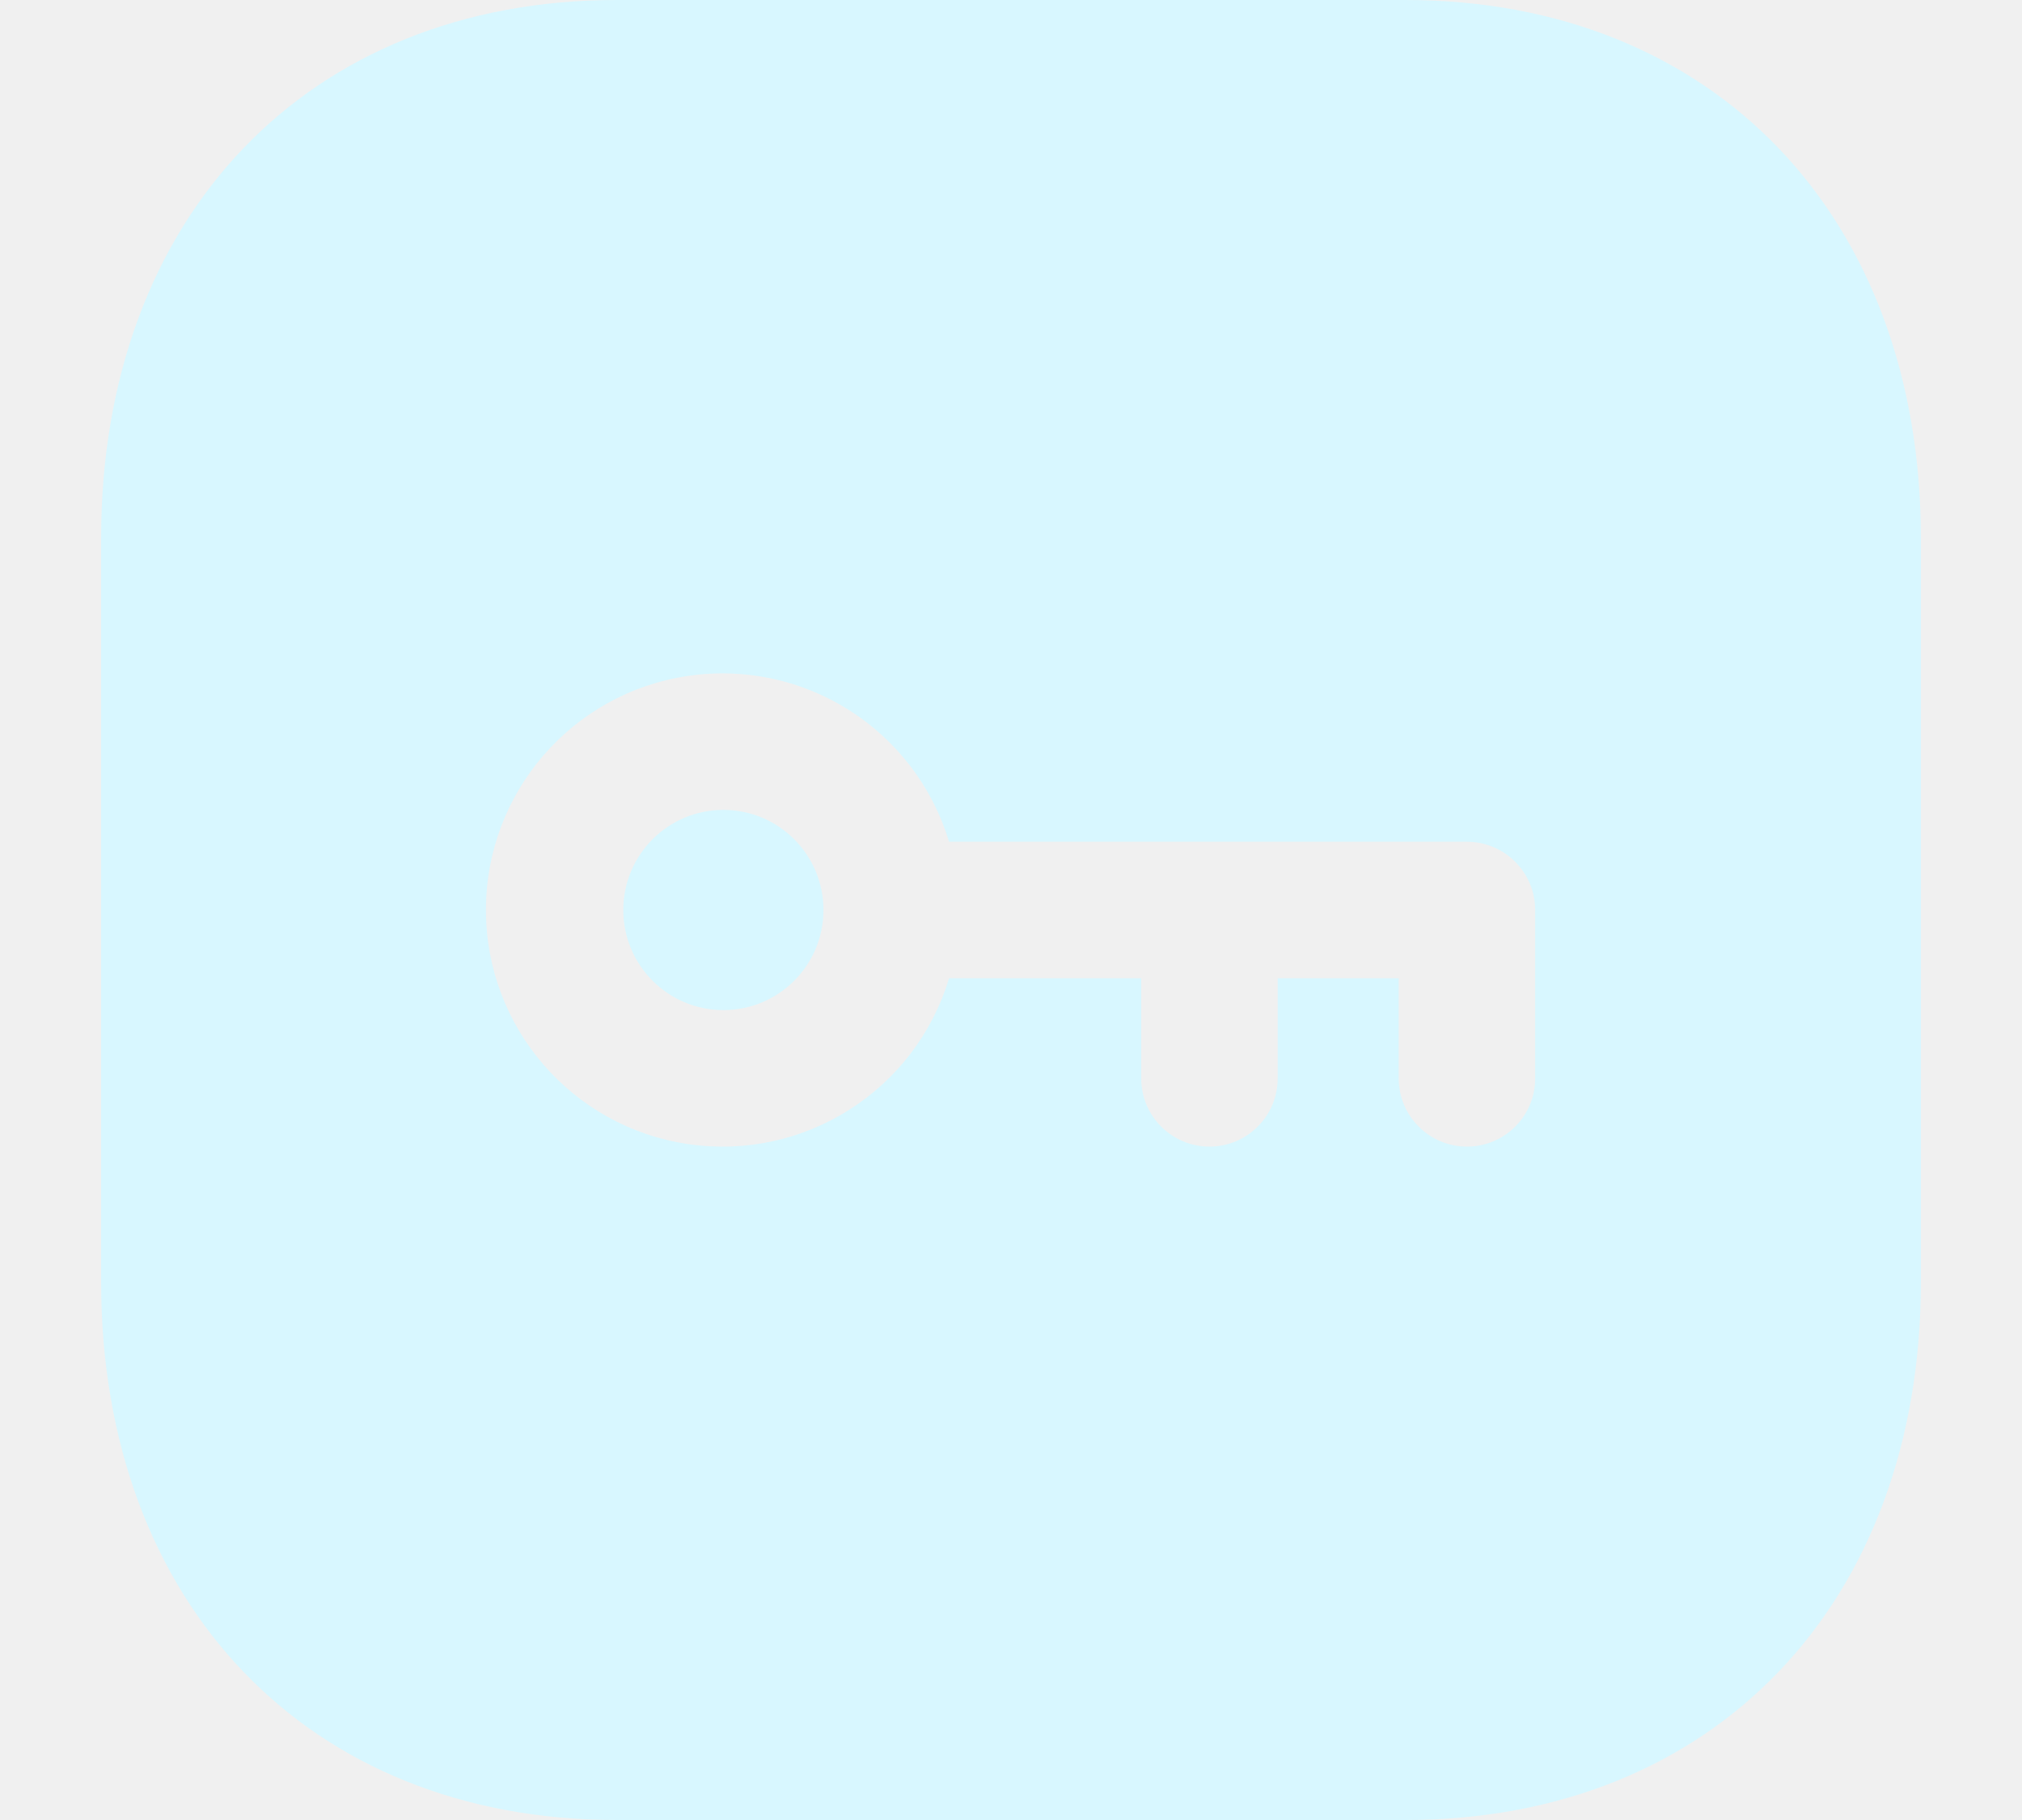
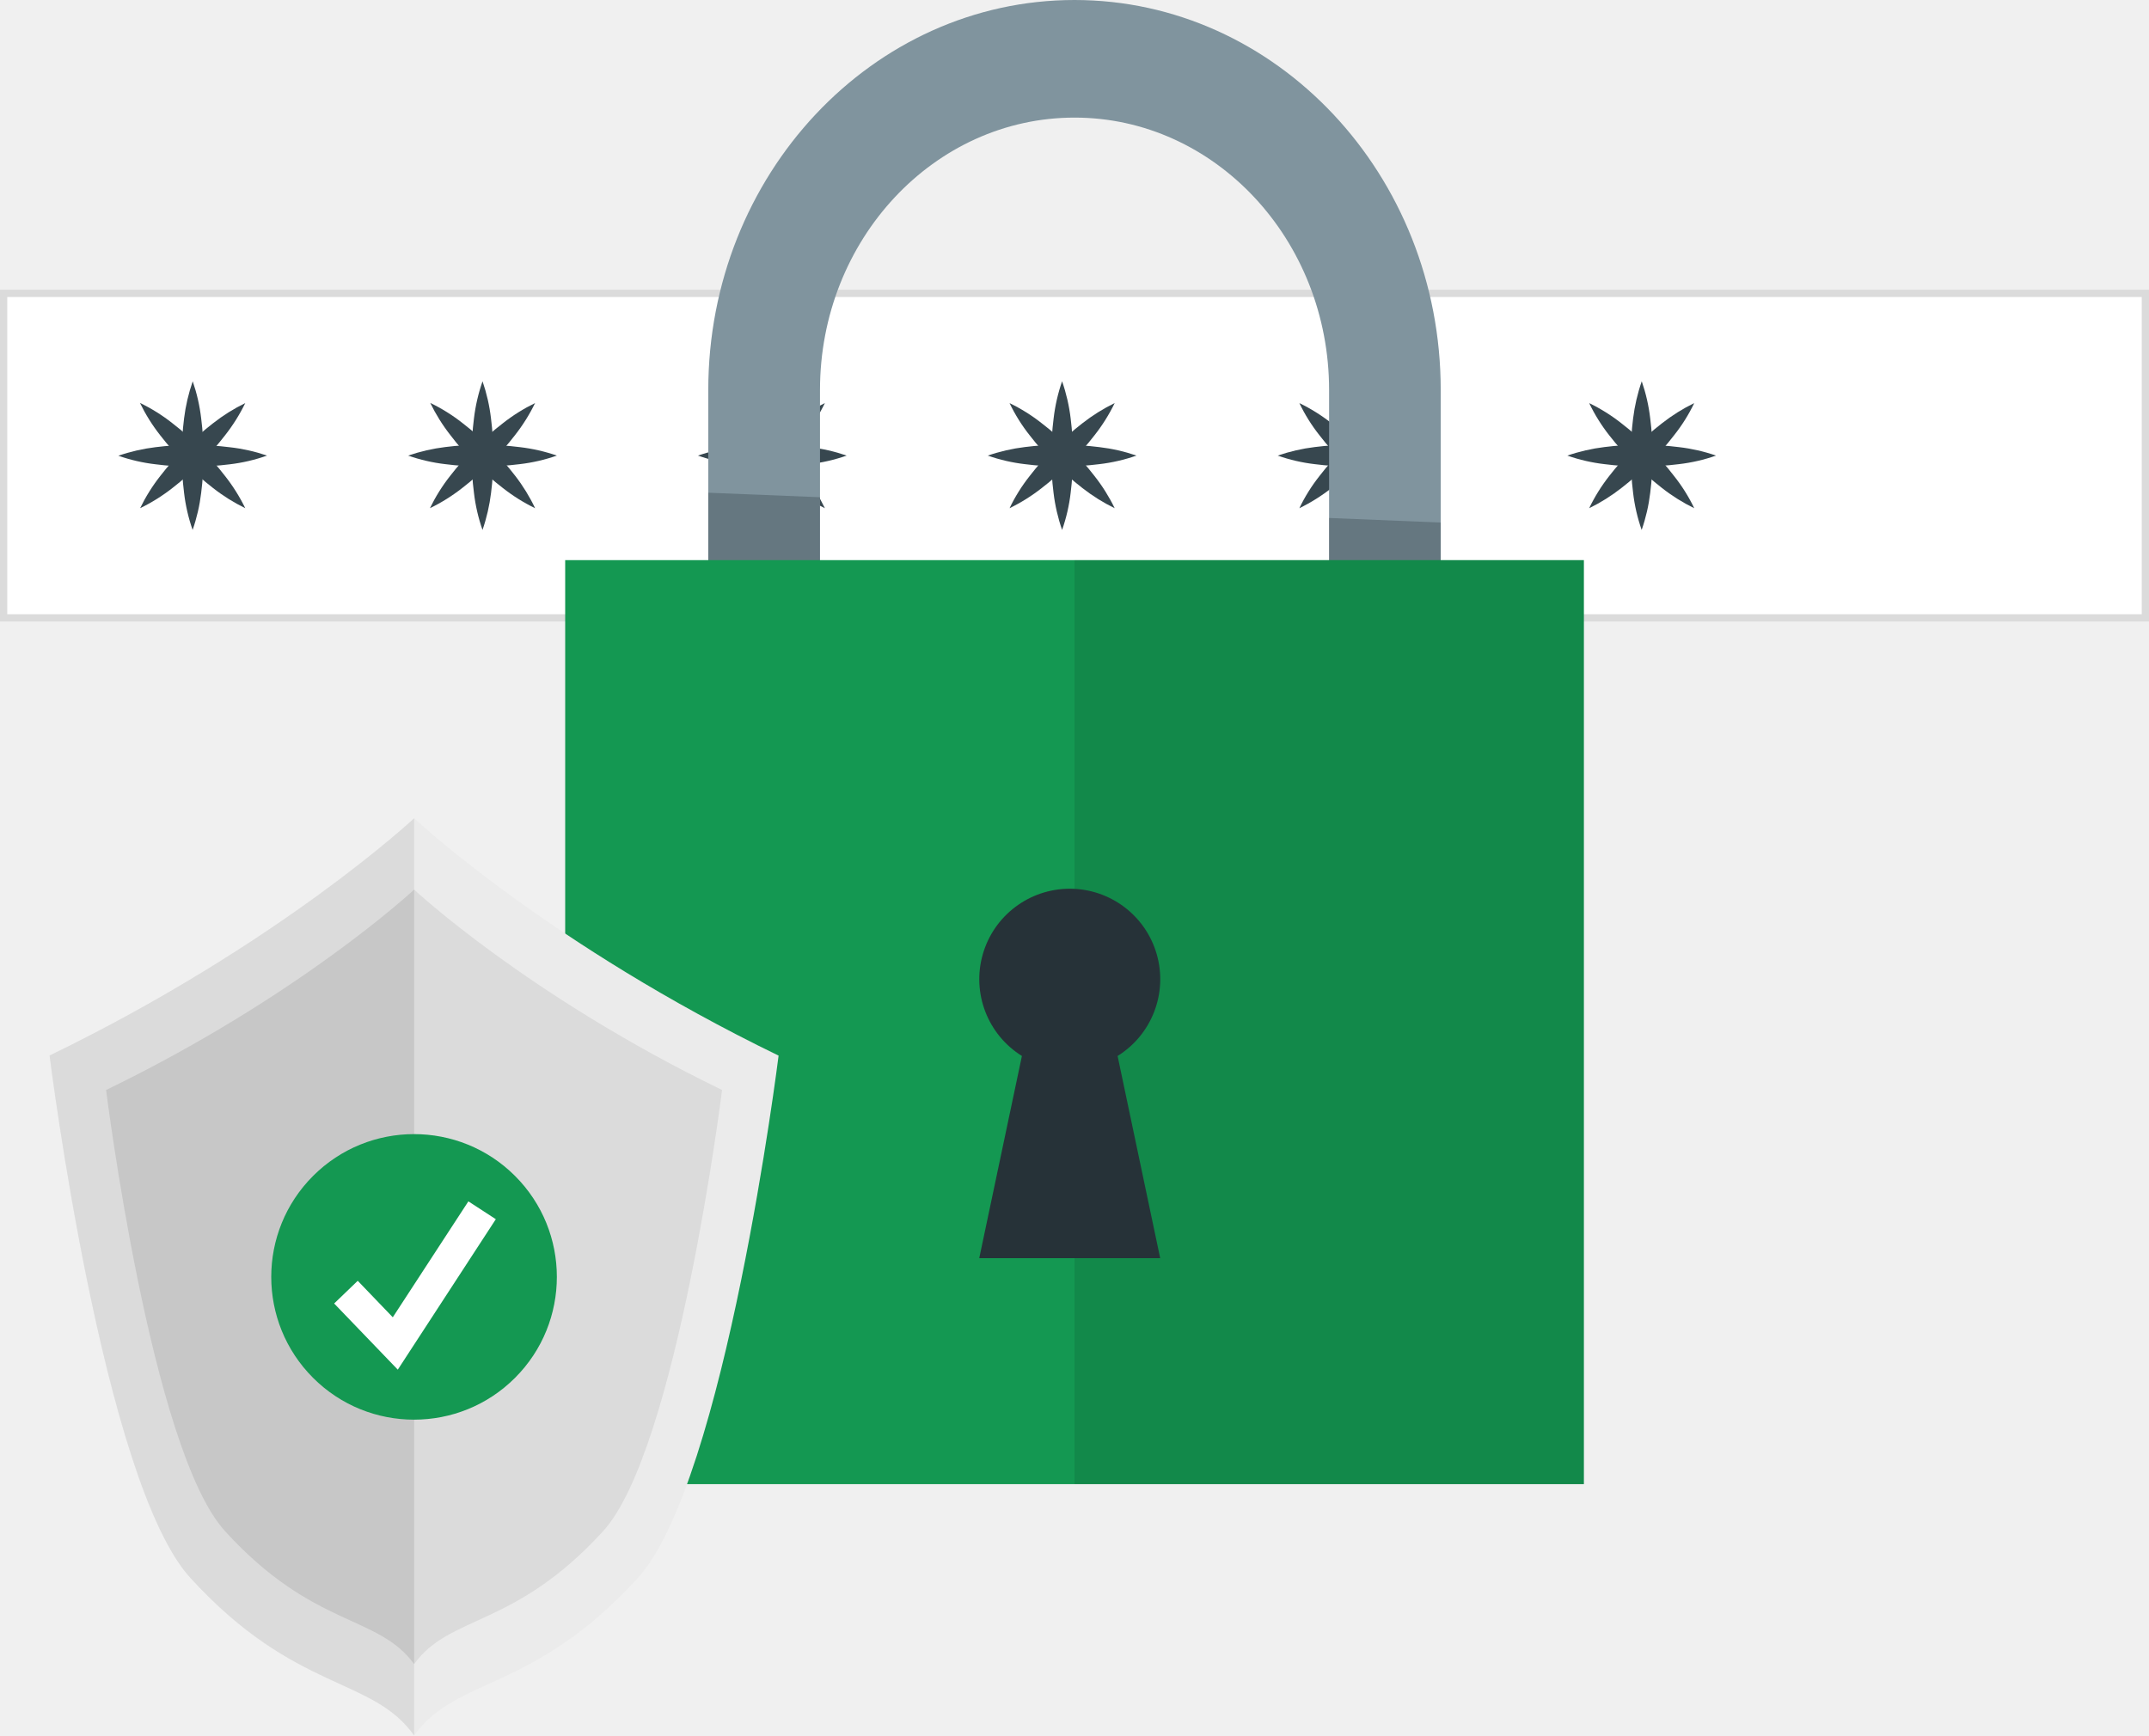
- <svg xmlns="http://www.w3.org/2000/svg" width="20" height="18" viewBox="0 0 20 20">
-   <path id="Password" d="M5.666,20C2.277,20,0,17.623,0,14.084V5.917C0,2.378,2.277,0,5.666,0h8.669C17.724,0,20,2.378,20,5.917v8.168C20,17.623,17.723,20,14.334,20Zm7.266-9.25h1.329v1.1a.75.75,0,1,0,1.5,0V10a.751.751,0,0,0-.75-.75H9.319a2.6,2.6,0,1,0,0,1.5h2.112v1.1a.75.75,0,0,0,1.5,0v-1.1h0ZM5.739,10a1.1,1.1,0,1,1,1.1,1.1A1.1,1.1,0,0,1,5.739,10Z" fill="#d8f7ff" />
+ <svg xmlns="http://www.w3.org/2000/svg" width="203.092" height="164.052" viewBox="0 0 203.092 164.052">
+   <g id="Group_7276" data-name="Group 7276" transform="translate(0 468.497)">
+     <g id="freepik--Password--inject-20" transform="translate(0 -441.108)">
+       <rect id="Rectangle_3244" data-name="Rectangle 3244" width="202.406" height="30.68" transform="translate(0.343 0.343)" fill="#fff" />
+       <path id="Path_49371" data-name="Path 49371" d="M430.012,217.3H226.92V185.94H430.012Zm-202.406-.686h201.72V186.626H227.606Z" transform="translate(-226.92 -185.94)" fill="#dbdbdb" />
+       <path id="Path_49372" data-name="Path 49372" d="M253.005,198.56a16.628,16.628,0,0,1,.8,3.511,27.82,27.82,0,0,1,0,7.029,16.745,16.745,0,0,1-.809,3.511,16.326,16.326,0,0,1-.809-3.511,28.251,28.251,0,0,1,0-7.029A17.09,17.09,0,0,1,253.005,198.56Z" transform="translate(-234.792 -189.906)" fill="#37474f" />
+       <path id="Path_49373" data-name="Path 49373" d="M257.281,208.335a16.14,16.14,0,0,1-3.511.823,27.43,27.43,0,0,1-3.511.219,26.147,26.147,0,0,1-3.511-.219,16.29,16.29,0,0,1-3.518-.809,17.146,17.146,0,0,1,3.518-.809,27.348,27.348,0,0,1,3.511-.219,28.744,28.744,0,0,1,3.511.226A16.531,16.531,0,0,1,257.281,208.335Z" transform="translate(-232.045 -192.659)" fill="#37474f" />
+       <path id="Path_49374" data-name="Path 49374" d="M256.167,201.56a16.756,16.756,0,0,1-1.913,3.052,26.742,26.742,0,0,1-2.325,2.64,27.544,27.544,0,0,1-2.64,2.332,16.808,16.808,0,0,1-3.058,1.913,16.8,16.8,0,0,1,1.913-3.058,27.55,27.55,0,0,1,2.332-2.64,28.448,28.448,0,0,1,2.64-2.325,16.987,16.987,0,0,1,3.052-1.913Z" transform="translate(-232.988 -190.849)" fill="#37474f" />
+       <path id="Path_49375" data-name="Path 49375" d="M256.16,211.49a16.982,16.982,0,0,1-3.052-1.913,27.533,27.533,0,0,1-2.64-2.331,26.668,26.668,0,0,1-2.345-2.647,16.811,16.811,0,0,1-1.913-3.058,16.461,16.461,0,0,1,3.058,1.913,27.48,27.48,0,0,1,4.965,4.972,16.756,16.756,0,0,1,1.927,3.065Z" transform="translate(-232.982 -190.842)" fill="#37474f" />
+       <path id="Path_49376" data-name="Path 49376" d="M292.948,198.56a16.628,16.628,0,0,1,.8,3.511,28.791,28.791,0,0,1,.226,3.511,27.534,27.534,0,0,1-.219,3.518,17.188,17.188,0,0,1-.809,3.511,16.328,16.328,0,0,1-.809-3.511,26.313,26.313,0,0,1-.219-3.518,27.5,27.5,0,0,1,.219-3.511A16.655,16.655,0,0,1,292.948,198.56Z" transform="translate(-247.346 -189.906)" fill="#37474f" />
+       <path id="Path_49377" data-name="Path 49377" d="M297.221,208.329a16.24,16.24,0,0,1-3.511.809,27.505,27.505,0,0,1-3.511.219,26.343,26.343,0,0,1-3.518-.219,16.326,16.326,0,0,1-3.511-.809,17.2,17.2,0,0,1,3.511-.809,27.529,27.529,0,0,1,3.518-.219,28.8,28.8,0,0,1,3.511.226,16.631,16.631,0,0,1,3.511.8Z" transform="translate(-244.597 -192.652)" fill="#37474f" />
+       <path id="Path_49378" data-name="Path 49378" d="M296.107,201.56a16.754,16.754,0,0,1-1.913,3.052,26.748,26.748,0,0,1-2.325,2.64,27.523,27.523,0,0,1-2.64,2.332,16.809,16.809,0,0,1-3.058,1.913,16.8,16.8,0,0,1,1.913-3.058,27.537,27.537,0,0,1,2.332-2.64,26.741,26.741,0,0,1,2.64-2.325A16.751,16.751,0,0,1,296.107,201.56Z" transform="translate(-245.539 -190.849)" fill="#37474f" />
+       <path id="Path_49379" data-name="Path 49379" d="M296.119,211.49a16.751,16.751,0,0,1-3.052-1.913,25.971,25.971,0,0,1-2.64-2.332,26.663,26.663,0,0,1-2.3-2.647,16.818,16.818,0,0,1-1.913-3.058,16.453,16.453,0,0,1,3.058,1.913,27.476,27.476,0,0,1,4.965,4.972,16.753,16.753,0,0,1,1.886,3.065Z" transform="translate(-245.552 -190.842)" fill="#37474f" />
+       <path id="Path_49380" data-name="Path 49380" d="M332.879,198.56a16.239,16.239,0,0,1,.809,3.511,27.521,27.521,0,0,1,.219,3.511,26.364,26.364,0,0,1-.219,3.518,16.326,16.326,0,0,1-.809,3.511,16.726,16.726,0,0,1-.8-3.511,27.536,27.536,0,0,1-.226-3.518,28.808,28.808,0,0,1,.226-3.511,16.633,16.633,0,0,1,.8-3.511Z" transform="translate(-259.894 -189.906)" fill="#37474f" />
+       <path id="Path_49381" data-name="Path 49381" d="M337.161,208.329a16.324,16.324,0,0,1-3.511.809,27.539,27.539,0,0,1-3.518.219,26.317,26.317,0,0,1-3.511-.219,16.24,16.24,0,0,1-3.511-.809,17.086,17.086,0,0,1,3.511-.809,27.5,27.5,0,0,1,3.511-.219,28.86,28.86,0,0,1,3.518.226,16.735,16.735,0,0,1,3.511.8Z" transform="translate(-257.148 -192.652)" fill="#37474f" />
+       <path id="Path_49382" data-name="Path 49382" d="M336.046,201.56a16.755,16.755,0,0,1-1.913,3.052,26.747,26.747,0,0,1-2.325,2.64,27.541,27.541,0,0,1-2.64,2.332,16.807,16.807,0,0,1-3.058,1.913,16.459,16.459,0,0,1,1.913-3.058,28.449,28.449,0,0,1,2.325-2.64,27.662,27.662,0,0,1,2.647-2.325A16.751,16.751,0,0,1,336.046,201.56Z" transform="translate(-258.09 -190.849)" fill="#37474f" />
+       <path id="Path_49383" data-name="Path 49383" d="M336.046,211.49a16.753,16.753,0,0,1-3.051-1.913,26.8,26.8,0,0,1-2.647-2.332,27.478,27.478,0,0,1-2.325-2.647,16.453,16.453,0,0,1-1.913-3.058,16.461,16.461,0,0,1,3.058,1.913,27.483,27.483,0,0,1,4.965,4.972A16.747,16.747,0,0,1,336.046,211.49Z" transform="translate(-258.09 -190.842)" fill="#37474f" />
+       <path id="Path_49384" data-name="Path 49384" d="M372.819,198.56a16.655,16.655,0,0,1,.809,3.511,28.251,28.251,0,0,1,0,7.029,16.328,16.328,0,0,1-.809,3.511,16.749,16.749,0,0,1-.809-3.511,27.551,27.551,0,0,1-.219-3.518,28.791,28.791,0,0,1,.226-3.511,16.624,16.624,0,0,1,.8-3.511Z" transform="translate(-272.445 -189.906)" fill="#37474f" />
+       <path id="Path_49385" data-name="Path 49385" d="M377.1,208.329a16.323,16.323,0,0,1-3.511.809,27.538,27.538,0,0,1-3.518.219,26.318,26.318,0,0,1-3.511-.219,16.24,16.24,0,0,1-3.511-.809,17.088,17.088,0,0,1,3.511-.809,27.505,27.505,0,0,1,3.511-.219,28.858,28.858,0,0,1,3.518.226,16.734,16.734,0,0,1,3.511.8Z" transform="translate(-269.699 -192.652)" fill="#37474f" />
+       <path id="Path_49386" data-name="Path 49386" d="M375.987,201.56a16.759,16.759,0,0,1-1.913,3.052,26.848,26.848,0,0,1-2.331,2.64,25.989,25.989,0,0,1-2.64,2.332,16.749,16.749,0,0,1-3.052,1.913,16.09,16.09,0,0,1,1.913-3.058,27.461,27.461,0,0,1,2.325-2.64,28.424,28.424,0,0,1,2.64-2.325A17.047,17.047,0,0,1,375.987,201.56Z" transform="translate(-270.642 -190.849)" fill="#37474f" />
+       <path id="Path_49387" data-name="Path 49387" d="M375.986,211.5a17.046,17.046,0,0,1-3.058-1.913,27.532,27.532,0,0,1-2.64-2.331,26.583,26.583,0,0,1-2.325-2.633,16.084,16.084,0,0,1-1.913-3.058,16.384,16.384,0,0,1,3.052,1.913,25.9,25.9,0,0,1,2.64,2.325,27.74,27.74,0,0,1,2.332,2.647A16.75,16.75,0,0,1,375.986,211.5Z" transform="translate(-270.642 -190.849)" fill="#37474f" />
+       <path id="Path_49388" data-name="Path 49388" d="M412.757,198.56a17.093,17.093,0,0,1,.809,3.511,28.257,28.257,0,0,1,0,7.029,16.331,16.331,0,0,1-.809,3.511,16.741,16.741,0,0,1-.809-3.511,27.817,27.817,0,0,1,0-7.029,16.628,16.628,0,0,1,.809-3.511Z" transform="translate(-284.995 -189.906)" fill="#37474f" />
+       <path id="Path_49389" data-name="Path 49389" d="M417.044,208.329a16.294,16.294,0,0,1-3.518.809,27.348,27.348,0,0,1-3.511.219,26.24,26.24,0,0,1-3.511-.219,16.146,16.146,0,0,1-3.5-.809,16.987,16.987,0,0,1,3.511-.809,27.432,27.432,0,0,1,3.511-.219,28.648,28.648,0,0,1,3.511.226A16.689,16.689,0,0,1,417.044,208.329Z" transform="translate(-282.253 -192.652)" fill="#37474f" />
+       <path id="Path_49390" data-name="Path 49390" d="M415.927,201.56a16.406,16.406,0,0,1-1.92,3.052,28.08,28.08,0,0,1-4.965,4.972,16.75,16.75,0,0,1-3.052,1.913,16.087,16.087,0,0,1,1.913-3.058,27.456,27.456,0,0,1,2.325-2.64,28.428,28.428,0,0,1,2.64-2.325A16.814,16.814,0,0,1,415.927,201.56Z" transform="translate(-283.193 -190.849)" fill="#37474f" />
+       <path id="Path_49391" data-name="Path 49391" d="M415.927,211.5a16.807,16.807,0,0,1-3.058-1.913,27.533,27.533,0,0,1-2.64-2.331,26.594,26.594,0,0,1-2.325-2.633,16.086,16.086,0,0,1-1.913-3.058,16.384,16.384,0,0,1,3.052,1.913,25.9,25.9,0,0,1,2.64,2.325,26.747,26.747,0,0,1,2.325,2.647,16.412,16.412,0,0,1,1.92,3.052Z" transform="translate(-283.193 -190.849)" fill="#37474f" />
+       <path id="Path_49392" data-name="Path 49392" d="M452.7,198.56a16.632,16.632,0,0,1,.8,3.511,27.814,27.814,0,0,1,0,7.029,16.741,16.741,0,0,1-.809,3.511,16.333,16.333,0,0,1-.809-3.511,28.257,28.257,0,0,1,0-7.029,17.09,17.09,0,0,1,.816-3.511Z" transform="translate(-297.545 -189.906)" fill="#37474f" />
+       <path id="Path_49393" data-name="Path 49393" d="M456.971,208.329a16.139,16.139,0,0,1-3.511.809,27.436,27.436,0,0,1-3.511.219,26.167,26.167,0,0,1-3.511-.219,16.293,16.293,0,0,1-3.518-.809,17.143,17.143,0,0,1,3.518-.809,27.347,27.347,0,0,1,3.511-.219,28.735,28.735,0,0,1,3.511.226,16.535,16.535,0,0,1,3.511.8Z" transform="translate(-294.798 -192.652)" fill="#37474f" />
+       <path id="Path_49394" data-name="Path 49394" d="M455.86,201.56a16.03,16.03,0,0,1-1.913,3.052,25.913,25.913,0,0,1-2.325,2.64,27.544,27.544,0,0,1-2.64,2.332,16.983,16.983,0,0,1-3.052,1.913,16.423,16.423,0,0,1,1.906-3.058,28.085,28.085,0,0,1,4.972-4.965,16.991,16.991,0,0,1,3.052-1.913Z" transform="translate(-295.744 -190.849)" fill="#37474f" />
+       <path id="Path_49395" data-name="Path 49395" d="M455.86,211.5a16.994,16.994,0,0,1-3.052-1.913,28.7,28.7,0,0,1-4.972-4.965,16.412,16.412,0,0,1-1.906-3.058,16.618,16.618,0,0,1,3.052,1.913,27.463,27.463,0,0,1,2.64,2.325,26.734,26.734,0,0,1,2.325,2.647A16.031,16.031,0,0,1,455.86,211.5Z" transform="translate(-295.744 -190.849)" fill="#37474f" />
+     </g>
+     <g id="freepik--Padlock--inject-20" transform="translate(53.413 -468.497)">
+       <path id="Path_49396" data-name="Path 49396" d="M393.75,182.866v37.346H383.2V182.866c0-14.2-10.787-25.75-24.056-25.75s-24.056,11.548-24.056,25.75v37.346H324.53V182.866c0-20.339,15.525-36.866,34.61-36.866S393.75,162.527,393.75,182.866Z" transform="translate(-311.007 -146)" fill="#80949e" />
+       <path id="Path_49397" data-name="Path 49397" d="M324.53,213.92l10.554.425v27.211H324.53Z" transform="translate(-311.007 -167.344)" fill="#263238" opacity="0.3" />
+       <path id="Path_49398" data-name="Path 49398" d="M420.634,217.832v24.817H410.08V217.4Z" transform="translate(-337.891 -168.437)" fill="#263238" opacity="0.3" />
+       <rect id="Rectangle_3245" data-name="Rectangle 3245" width="96.272" height="87.344" transform="translate(0 52.947)" fill="#149852" />
+       <rect id="Rectangle_3246" data-name="Rectangle 3246" width="48.133" height="87.344" transform="translate(48.133 52.947)" opacity="0.1" />
+       <path id="Path_49399" data-name="Path 49399" d="M374.947,284.315l4.025,19.112h-17.1l4.032-19.112a8.551,8.551,0,1,1,9.045,0Z" transform="translate(-322.741 -184.498)" fill="#263238" />
+     </g>
+     <g id="freepik--Shield--inject-20" transform="translate(4.677 -391.151)">
+       <path id="Path_49400" data-name="Path 49400" d="M302.644,281.228s-5.033,40.295-13.3,49.374c-9.93,10.876-17.144,9.285-21.149,14.894h0c-4-5.616-11.212-4.018-21.155-14.9-8.27-9.073-13.3-49.374-13.3-49.374,21.793-10.574,34.466-22.431,34.466-22.431h0C268.583,259.16,281.187,270.818,302.644,281.228Z" transform="translate(-233.74 -258.79)" fill="#ebebeb" />
+       <path id="Path_49401" data-name="Path 49401" d="M268.212,258.8v86.692h0c-4-5.616-11.212-4.019-21.155-14.9-8.27-9.072-13.3-49.374-13.3-49.374,21.779-10.567,34.452-22.424,34.452-22.424Z" transform="translate(-233.746 -258.79)" fill="#dbdbdb" />
+       <path id="Path_49402" data-name="Path 49402" d="M299.75,287.561s-4.252,34.034-11.239,41.7c-8.4,9.2-14.49,7.852-17.878,12.59-3.388-4.739-9.477-3.388-17.871-12.59-6.988-7.667-11.233-41.7-11.233-41.7,18.412-8.915,29.1-18.961,29.1-18.961S281.338,278.619,299.75,287.561Z" transform="translate(-236.188 -261.873)" fill="#dbdbdb" />
+       <path id="Path_49403" data-name="Path 49403" d="M241.54,287.567s4.252,34.034,11.239,41.7c8.387,9.2,14.449,7.852,17.878,12.577V268.62C270.321,268.922,259.685,278.762,241.54,287.567Z" transform="translate(-236.191 -261.879)" fill="#c7c7c7" />
+       <circle id="Ellipse_3338" data-name="Ellipse 3338" cx="13.496" cy="13.496" r="13.496" transform="translate(15.367 43.354) rotate(-45)" fill="#149852" />
+       <path id="Path_49404" data-name="Path 49404" d="M278.984,327.509l-6.014-6.254,2.229-2.146,3.312,3.449,7.145-10.958,2.592,1.687Z" transform="translate(-246.068 -275.386)" fill="#fff" />
+     </g>
+   </g>
</svg>
